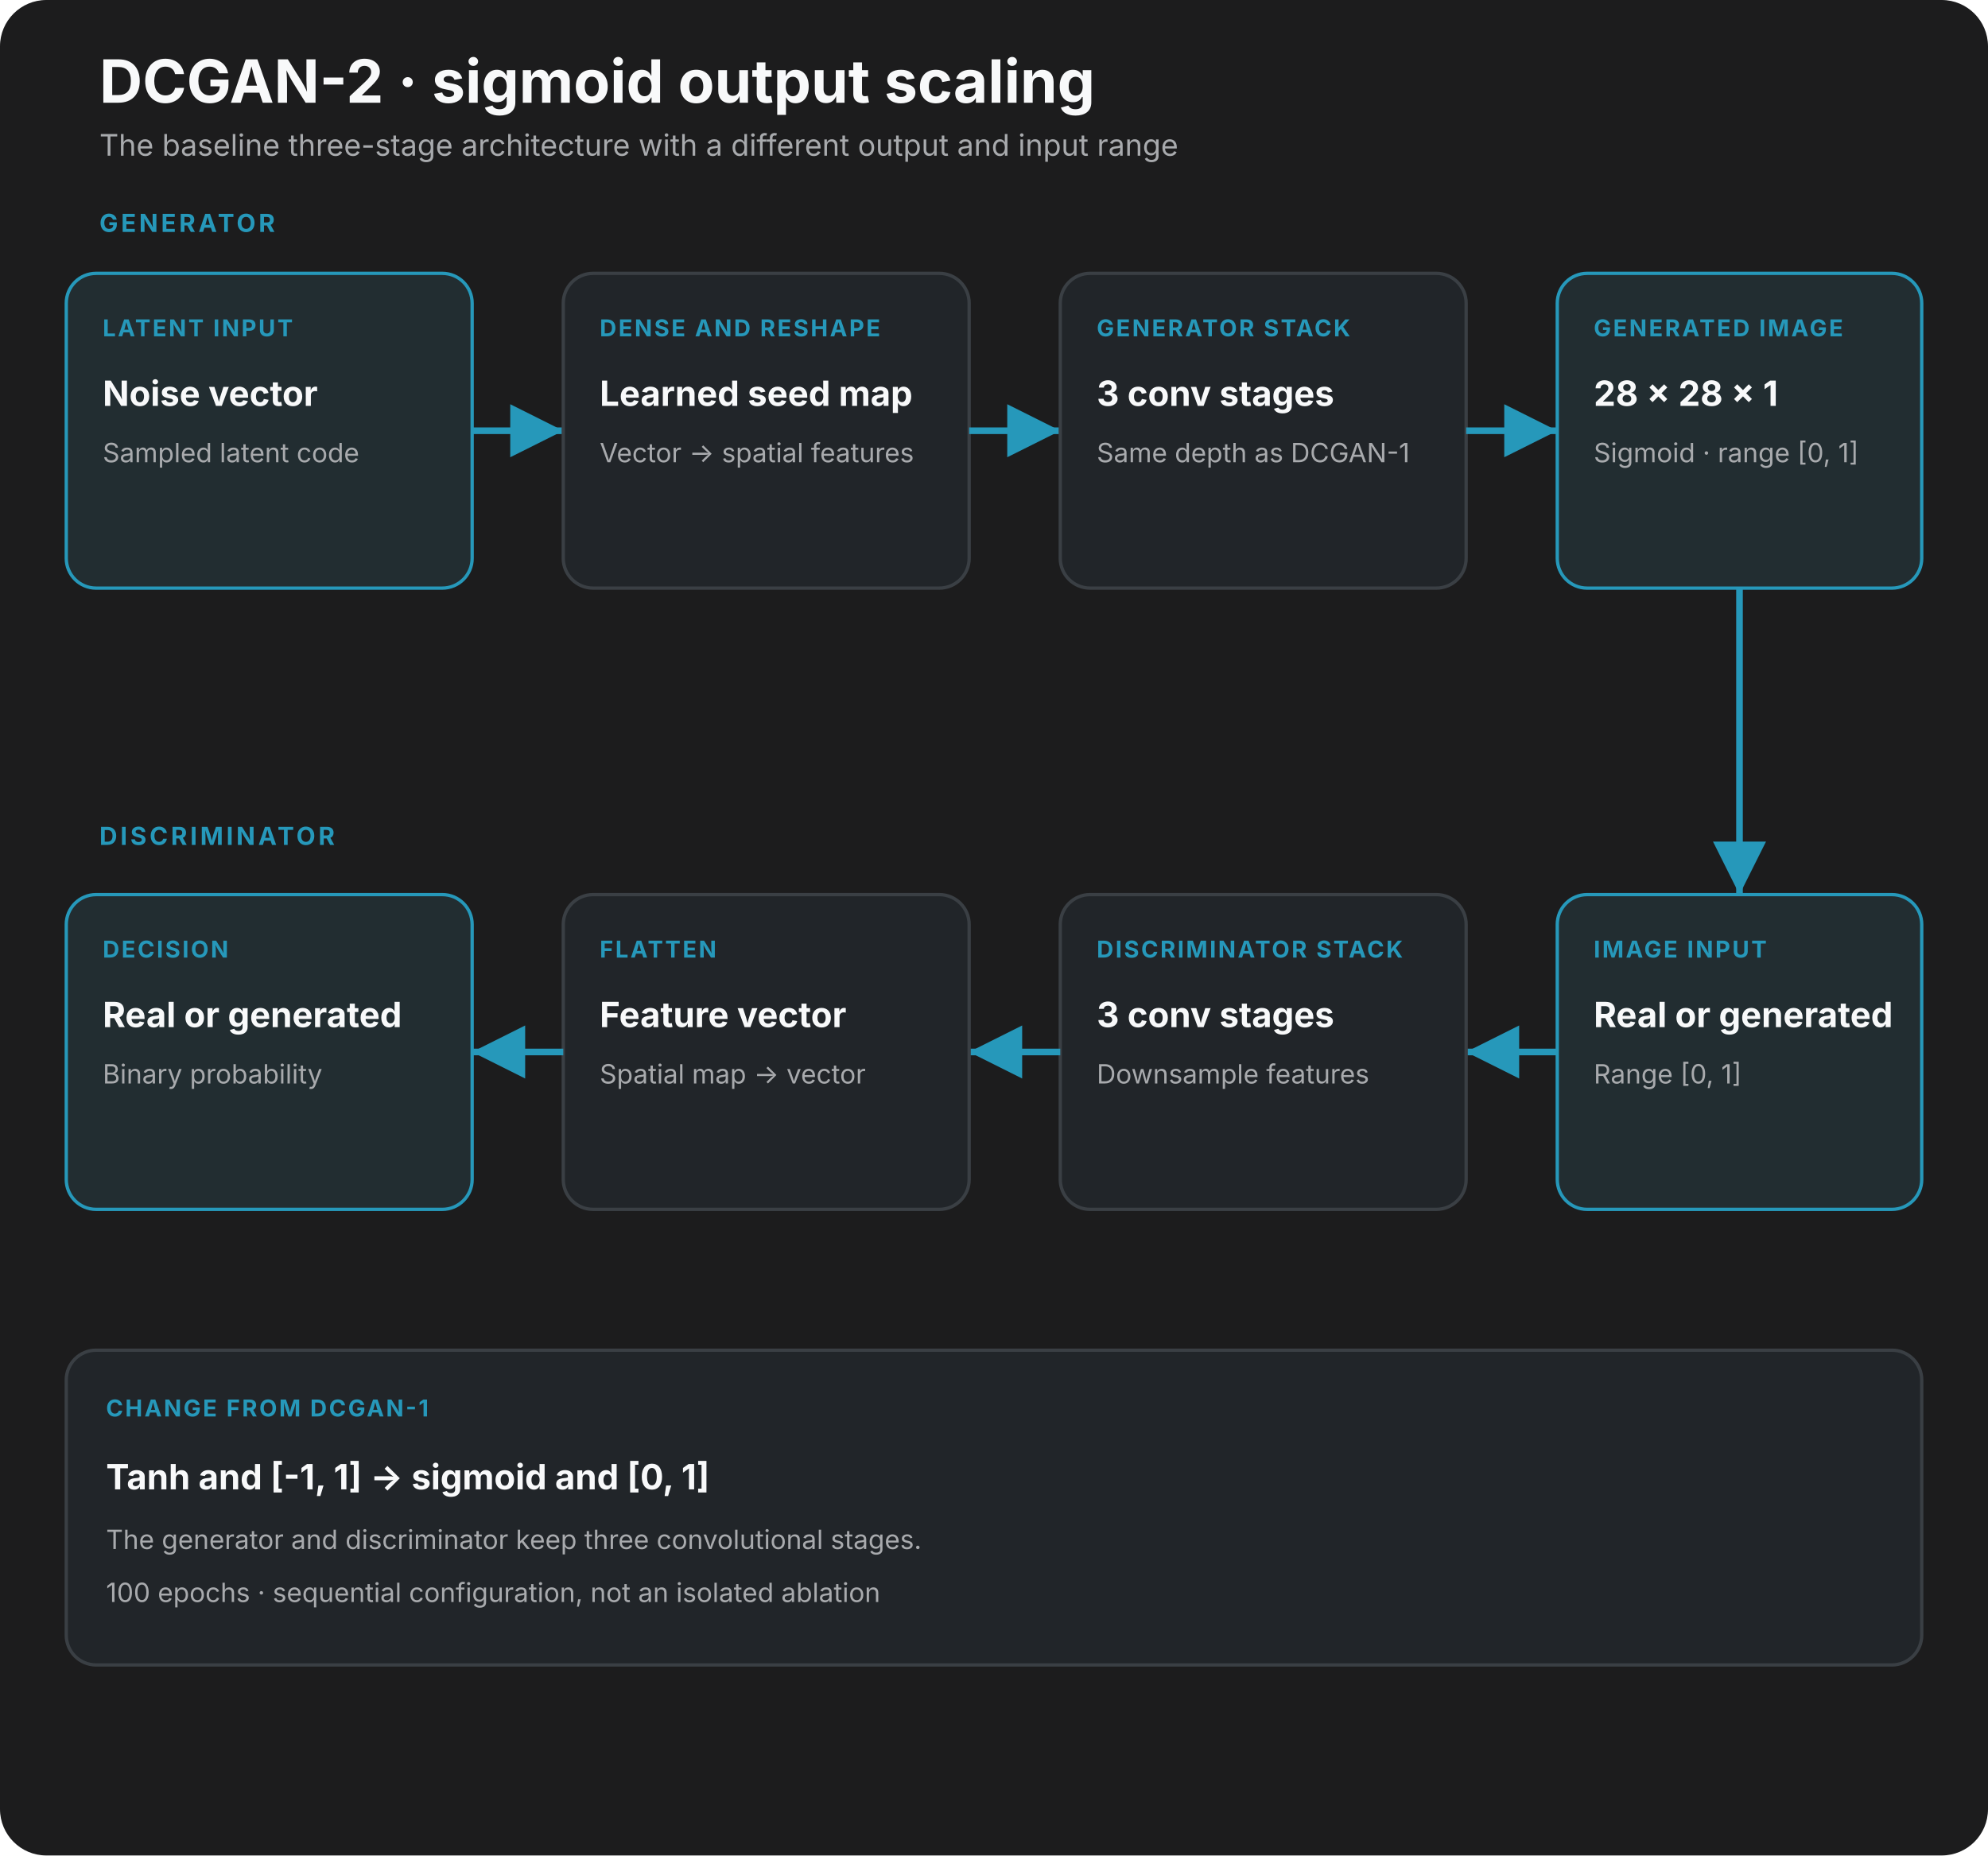
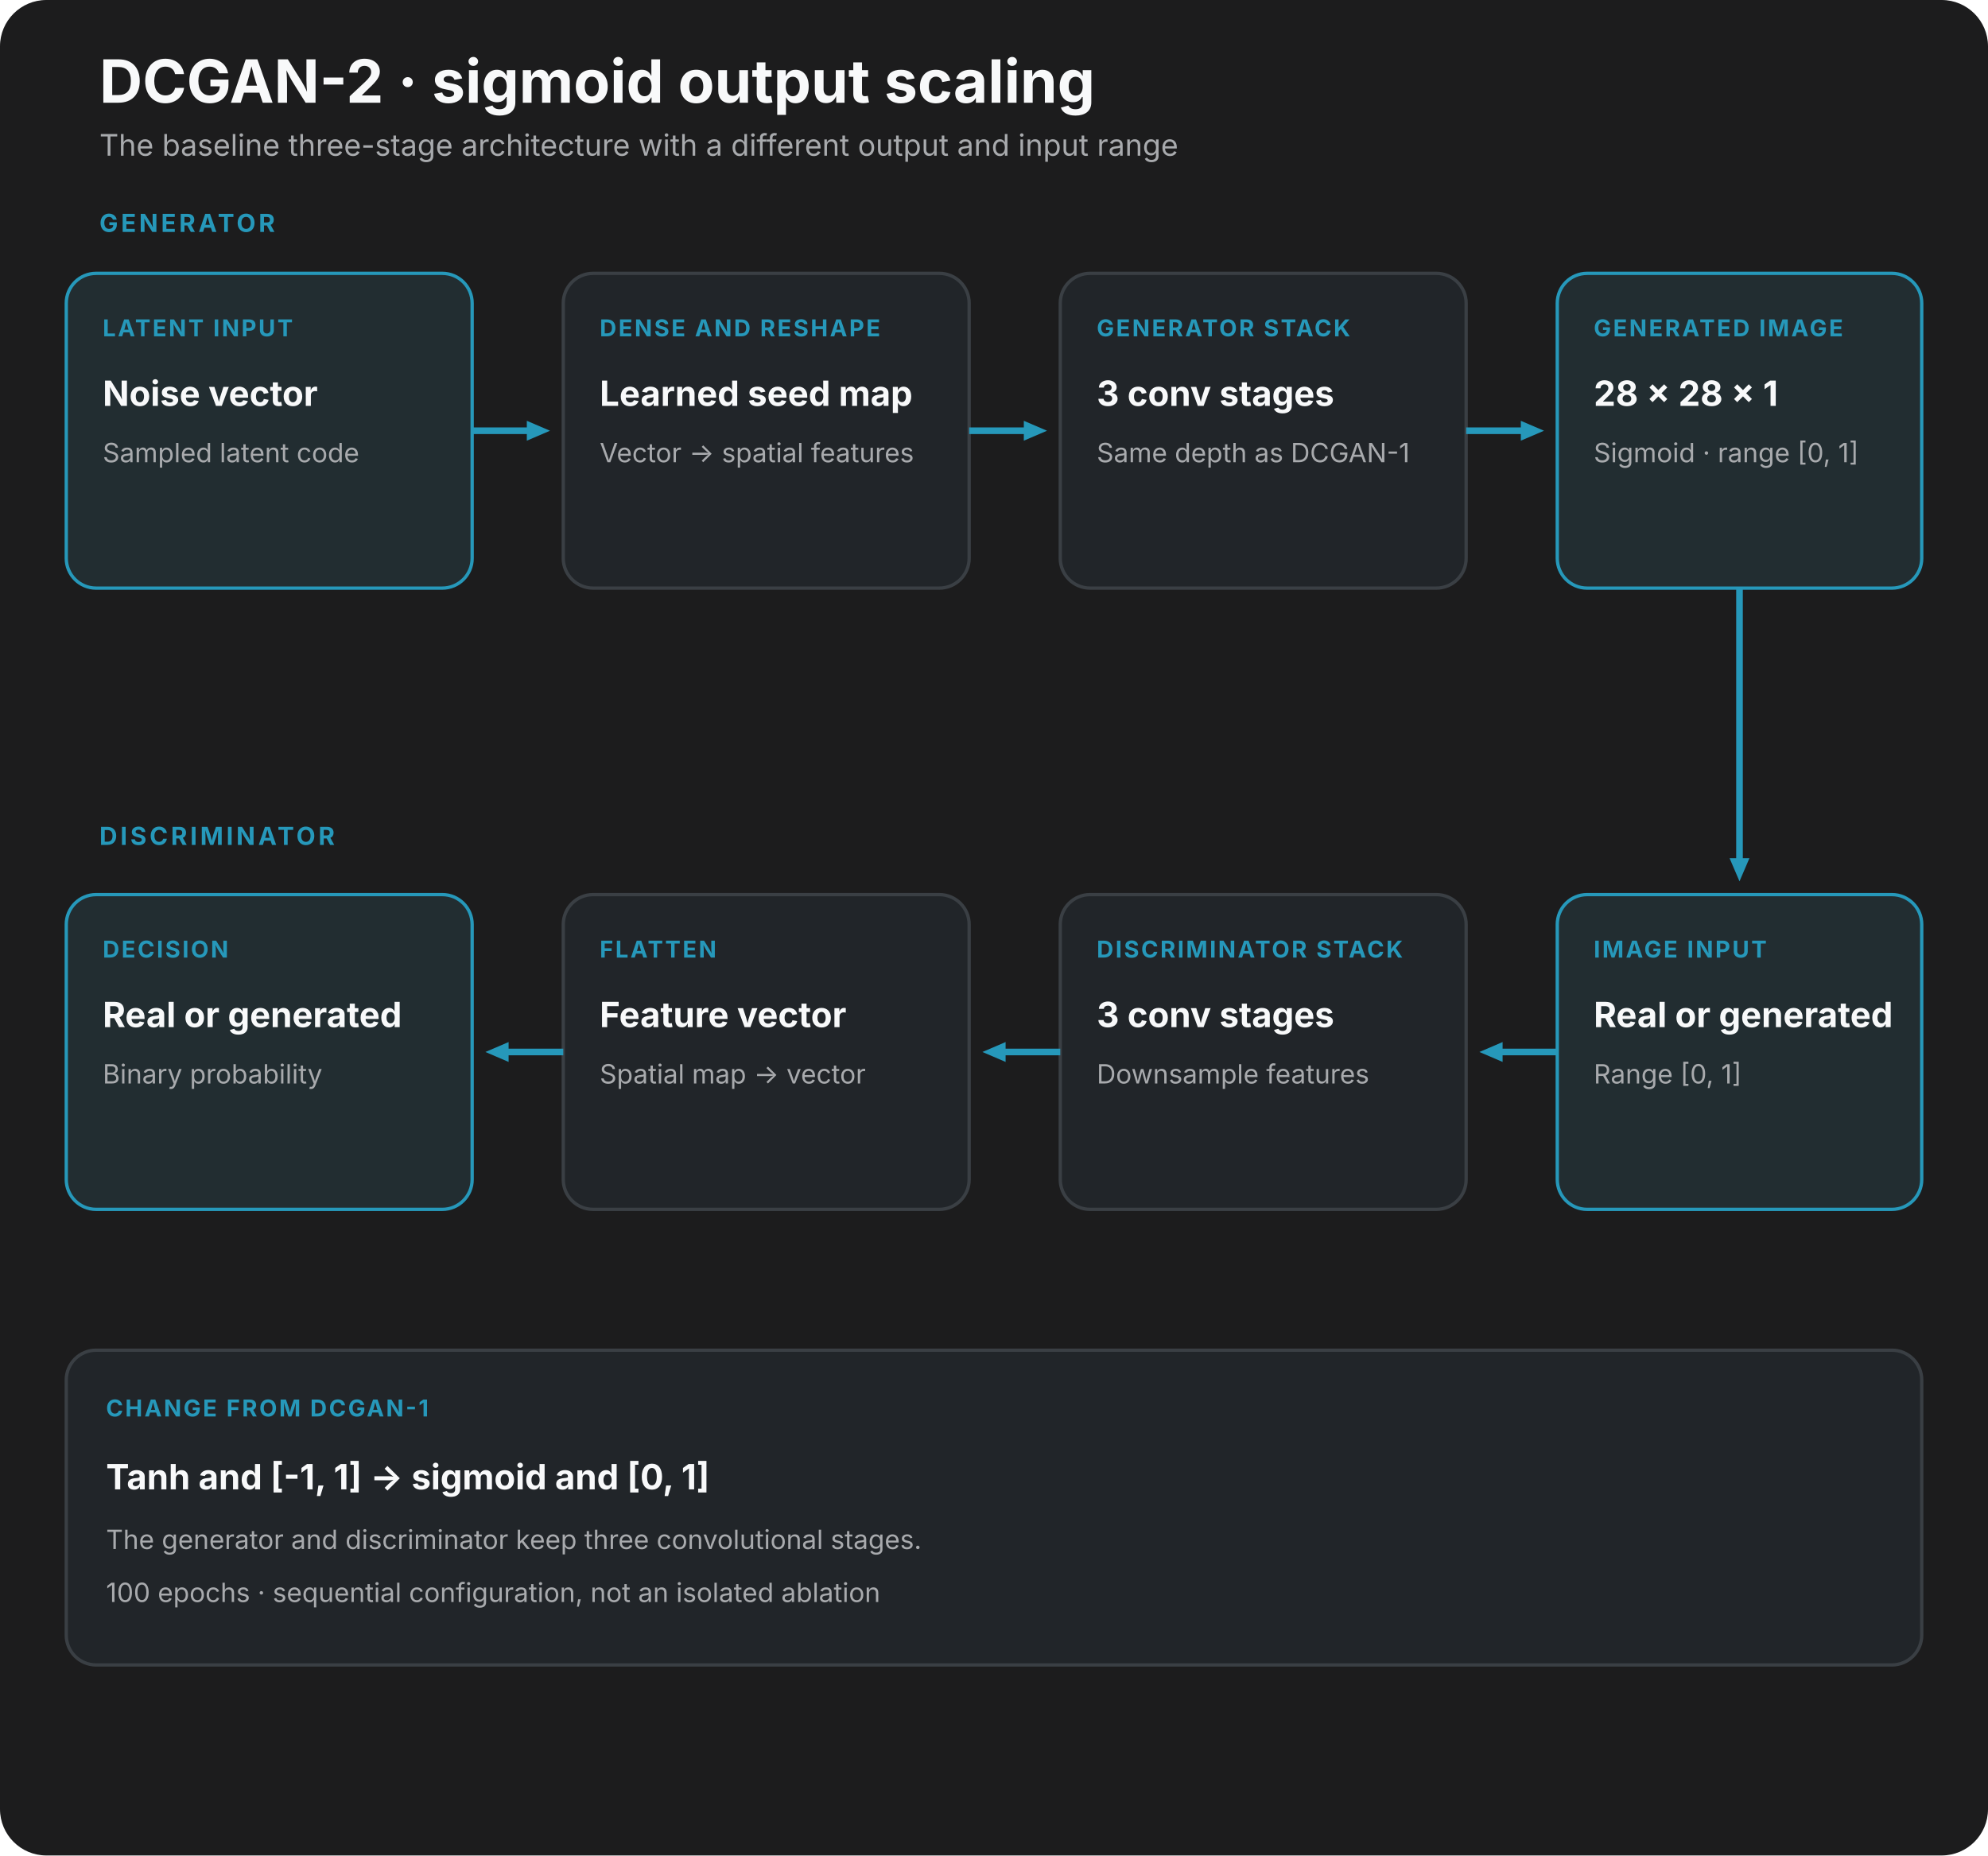
<svg xmlns="http://www.w3.org/2000/svg" viewBox="0 0 1200 1120" role="img" aria-labelledby="dcgan2-title dcgan2-desc">
  <defs>
-     <marker id="dcgan2-arrow" markerWidth="11" markerHeight="11" refX="8" refY="4" orient="auto">
-       <path d="M0 0 8 4 0 8Z" fill="#2698ba" />
+     <marker id="dcgan2-arrow" markerWidth="16" markerHeight="12" refX="2" refY="6" orient="auto" markerUnits="userSpaceOnUse">
+       <path d="M0 0 14 6 0 12Z" fill="#2698ba" stroke="none" />
    </marker>
-     <style>.h{fill:#f8f9fa;font:700 36px Inter,-apple-system,BlinkMacSystemFont,"Segoe UI",sans-serif}.s{fill:#a8aaad;font:400 18px Inter,-apple-system,BlinkMacSystemFont,"Segoe UI",sans-serif}.r{fill:#2698ba;font:700 15px Inter,-apple-system,BlinkMacSystemFont,"Segoe UI",sans-serif;letter-spacing:1.8px}.k{fill:#2698ba;font:700 14px Inter,-apple-system,BlinkMacSystemFont,"Segoe UI",sans-serif;letter-spacing:1.2px}.n{fill:#f8f9fa;font:700 21px Inter,-apple-system,BlinkMacSystemFont,"Segoe UI",sans-serif}.d{fill:#a8aaad;font:400 16px Inter,-apple-system,BlinkMacSystemFont,"Segoe UI",sans-serif}.c{fill:#212529;stroke:#3a3f44;stroke-width:2}.z{fill:#222d31;stroke:#2698ba;stroke-width:2}.a{fill:none;stroke:#2698ba;stroke-width:4;marker-end:url(#dcgan2-arrow)}</style>
+     <style>.h{fill:#f8f9fa;font:700 36px Inter,-apple-system,BlinkMacSystemFont,"Segoe UI",sans-serif}.s{fill:#a8aaad;font:400 18px Inter,-apple-system,BlinkMacSystemFont,"Segoe UI",sans-serif}.r{fill:#2698ba;font:700 15px Inter,-apple-system,BlinkMacSystemFont,"Segoe UI",sans-serif;letter-spacing:1.8px}.k{fill:#2698ba;font:700 14px Inter,-apple-system,BlinkMacSystemFont,"Segoe UI",sans-serif;letter-spacing:1.2px}.n{fill:#f8f9fa;font:700 21px Inter,-apple-system,BlinkMacSystemFont,"Segoe UI",sans-serif}.d{fill:#a8aaad;font:400 16px Inter,-apple-system,BlinkMacSystemFont,"Segoe UI",sans-serif}.c{fill:#212529;stroke:#3a3f44;stroke-width:2}.z{fill:#222d31;stroke:#2698ba;stroke-width:2}.a{fill:none;stroke:#2698ba;stroke-width:4;stroke-linecap: butt; marker-end:url(#dcgan2-arrow)}</style>
  </defs>
  <rect width="1200" height="1120" rx="28" fill="#1c1c1d" />
  <text x="60" y="62" class="h">DCGAN-2 · sigmoid output scaling</text>
  <text x="60" y="94" class="s">The baseline three-stage architecture with a different output and input range</text>
  <text x="60" y="140" class="r">GENERATOR</text>
  <g transform="translate(40 165)">
    <rect width="245" height="190" rx="18" class="z" />
    <text x="22" y="38" class="k">LATENT INPUT</text>
    <text x="22" y="80" class="n">Noise vector</text>
    <text x="22" y="114" class="d">Sampled latent code</text>
  </g>
-   <path d="M285 260h55" class="a" />
+   <path d="M285 260h35" class="a" />
  <g transform="translate(340 165)">
    <rect width="245" height="190" rx="18" class="c" />
    <text x="22" y="38" class="k">DENSE AND RESHAPE</text>
    <text x="22" y="80" class="n">Learned seed map</text>
    <text x="22" y="114" class="d">Vector → spatial features</text>
  </g>
-   <path d="M585 260h55" class="a" />
+   <path d="M585 260h35" class="a" />
  <g transform="translate(640 165)">
    <rect width="245" height="190" rx="18" class="c" />
    <text x="22" y="38" class="k">GENERATOR STACK</text>
    <text x="22" y="80" class="n">3 conv stages</text>
    <text x="22" y="114" class="d">Same depth as DCGAN-1</text>
  </g>
-   <path d="M885 260h55" class="a" />
+   <path d="M885 260h35" class="a" />
  <g transform="translate(940 165)">
    <rect width="220" height="190" rx="18" class="z" />
    <text x="22" y="38" class="k">GENERATED IMAGE</text>
    <text x="22" y="80" class="n">28 × 28 × 1</text>
    <text x="22" y="114" class="d">Sigmoid · range [0, 1]</text>
  </g>
-   <path d="M1050 355v185" class="a" />
+   <path d="M1050 355v165" class="a" />
  <text x="60" y="510" class="r">DISCRIMINATOR</text>
  <g transform="translate(940 540)">
    <rect width="220" height="190" rx="18" class="z" />
    <text x="22" y="38" class="k">IMAGE INPUT</text>
    <text x="22" y="80" class="n">Real or generated</text>
    <text x="22" y="114" class="d">Range [0, 1]</text>
  </g>
-   <path d="M940 635h-55" class="a" />
+   <path d="M940 635h-35" class="a" />
  <g transform="translate(640 540)">
    <rect width="245" height="190" rx="18" class="c" />
    <text x="22" y="38" class="k">DISCRIMINATOR STACK</text>
    <text x="22" y="80" class="n">3 conv stages</text>
    <text x="22" y="114" class="d">Downsample features</text>
  </g>
-   <path d="M640 635h-55" class="a" />
+   <path d="M640 635h-35" class="a" />
  <g transform="translate(340 540)">
    <rect width="245" height="190" rx="18" class="c" />
    <text x="22" y="38" class="k">FLATTEN</text>
    <text x="22" y="80" class="n">Feature vector</text>
    <text x="22" y="114" class="d">Spatial map → vector</text>
  </g>
-   <path d="M340 635h-55" class="a" />
+   <path d="M340 635h-35" class="a" />
  <g transform="translate(40 540)">
    <rect width="245" height="190" rx="18" class="z" />
    <text x="22" y="38" class="k">DECISION</text>
    <text x="22" y="80" class="n">Real or generated</text>
    <text x="22" y="114" class="d">Binary probability</text>
  </g>
  <g transform="translate(40 815)">
    <rect width="1120" height="190" rx="18" class="c" />
    <text x="24" y="40" class="k">CHANGE FROM DCGAN-1</text>
    <text x="24" y="84" class="n">Tanh and [-1, 1] → sigmoid and [0, 1]</text>
    <text x="24" y="120" class="d">The generator and discriminator keep three convolutional stages.</text>
    <text x="24" y="152" class="d">100 epochs · sequential configuration, not an isolated ablation</text>
  </g>
</svg>
